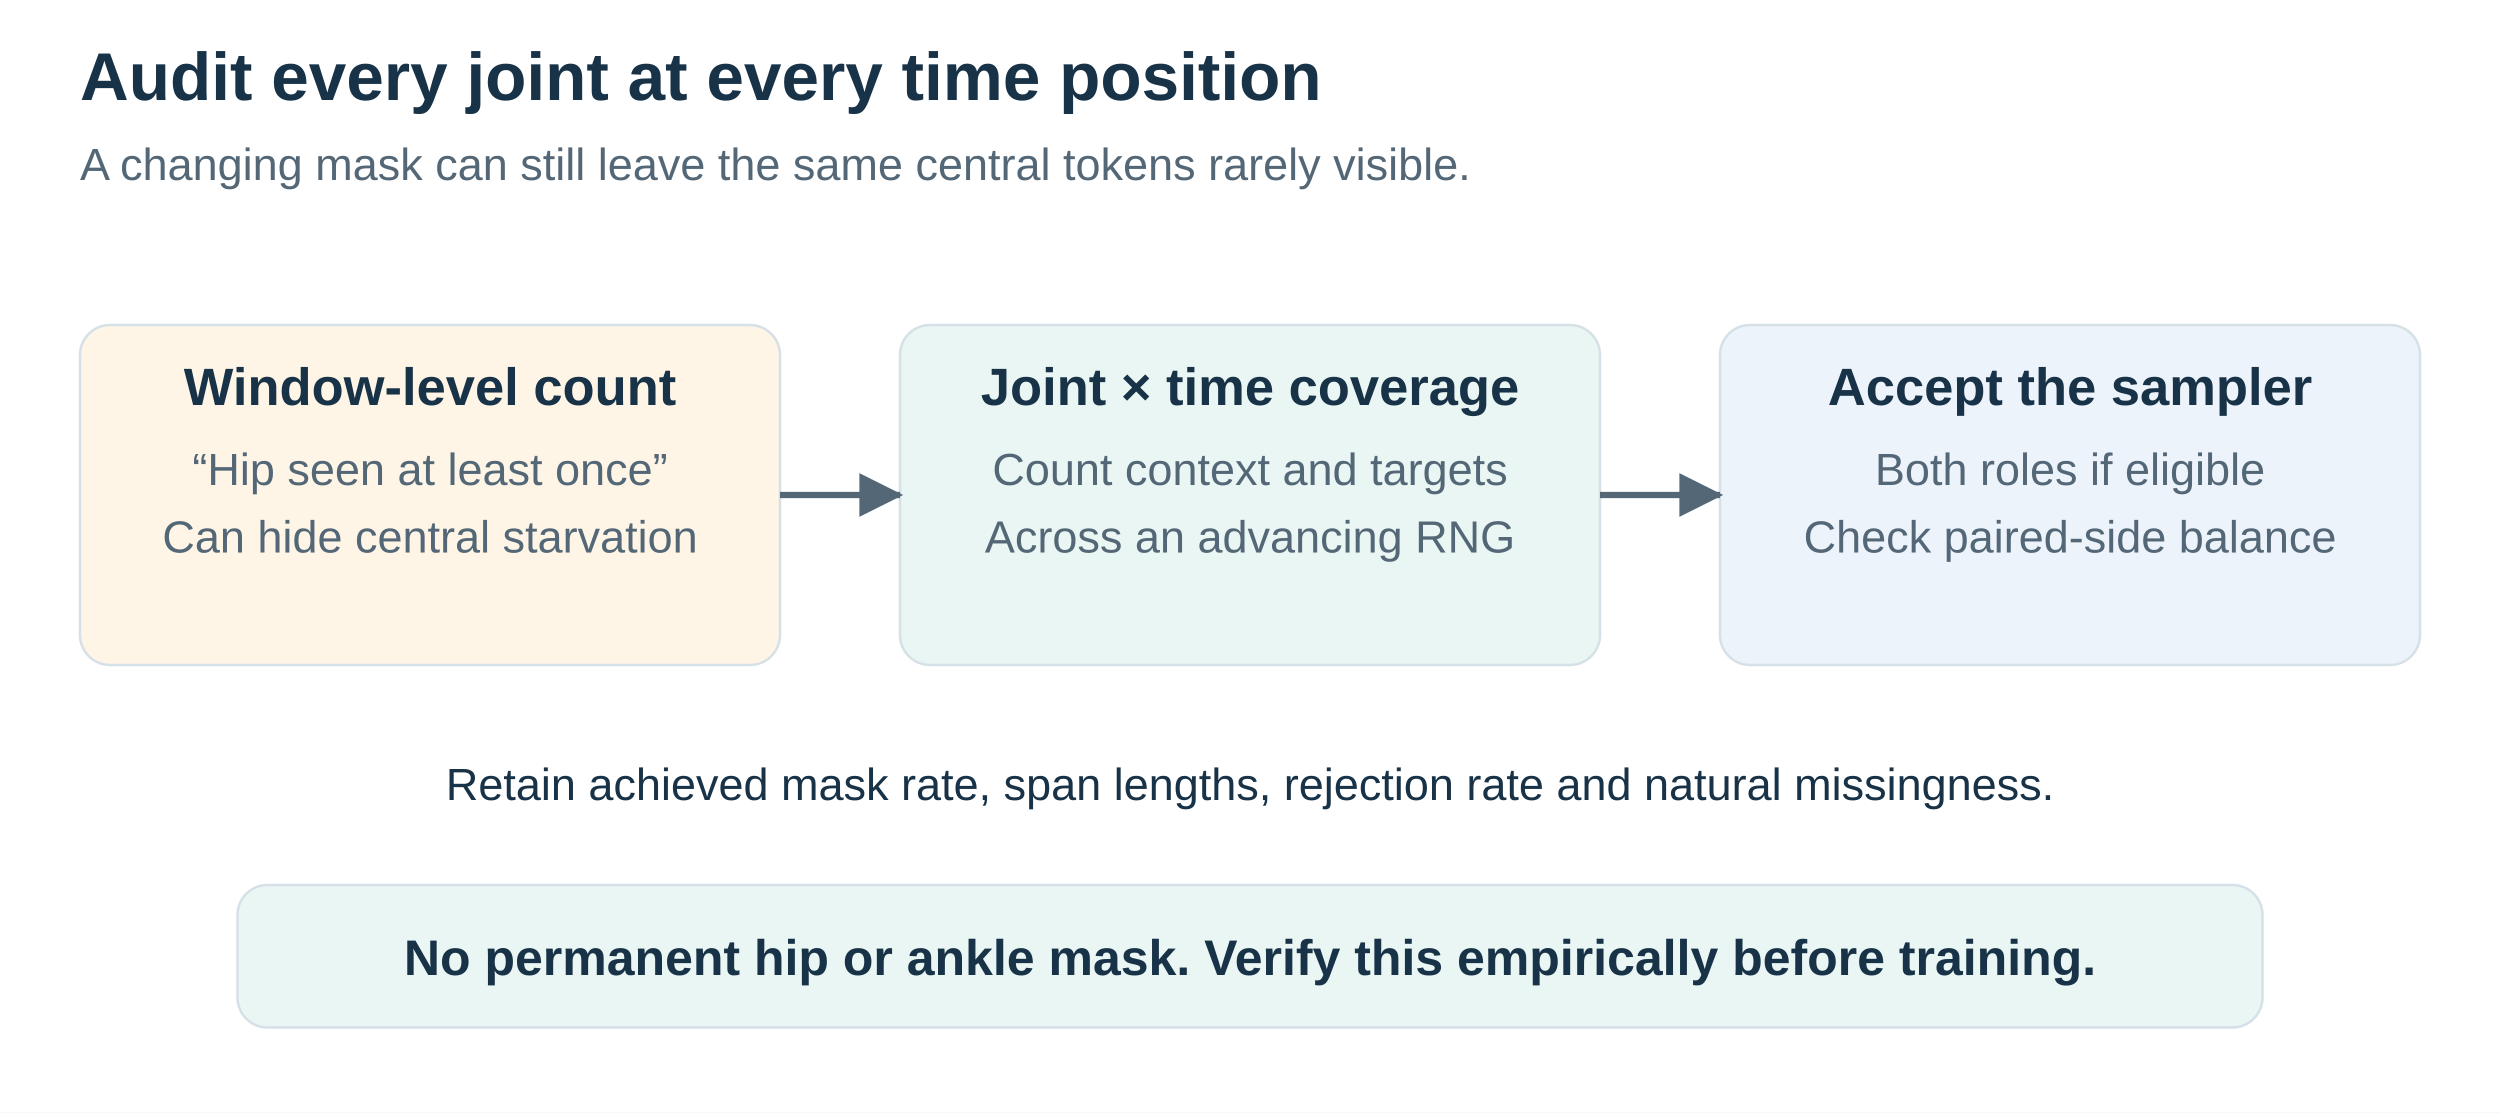
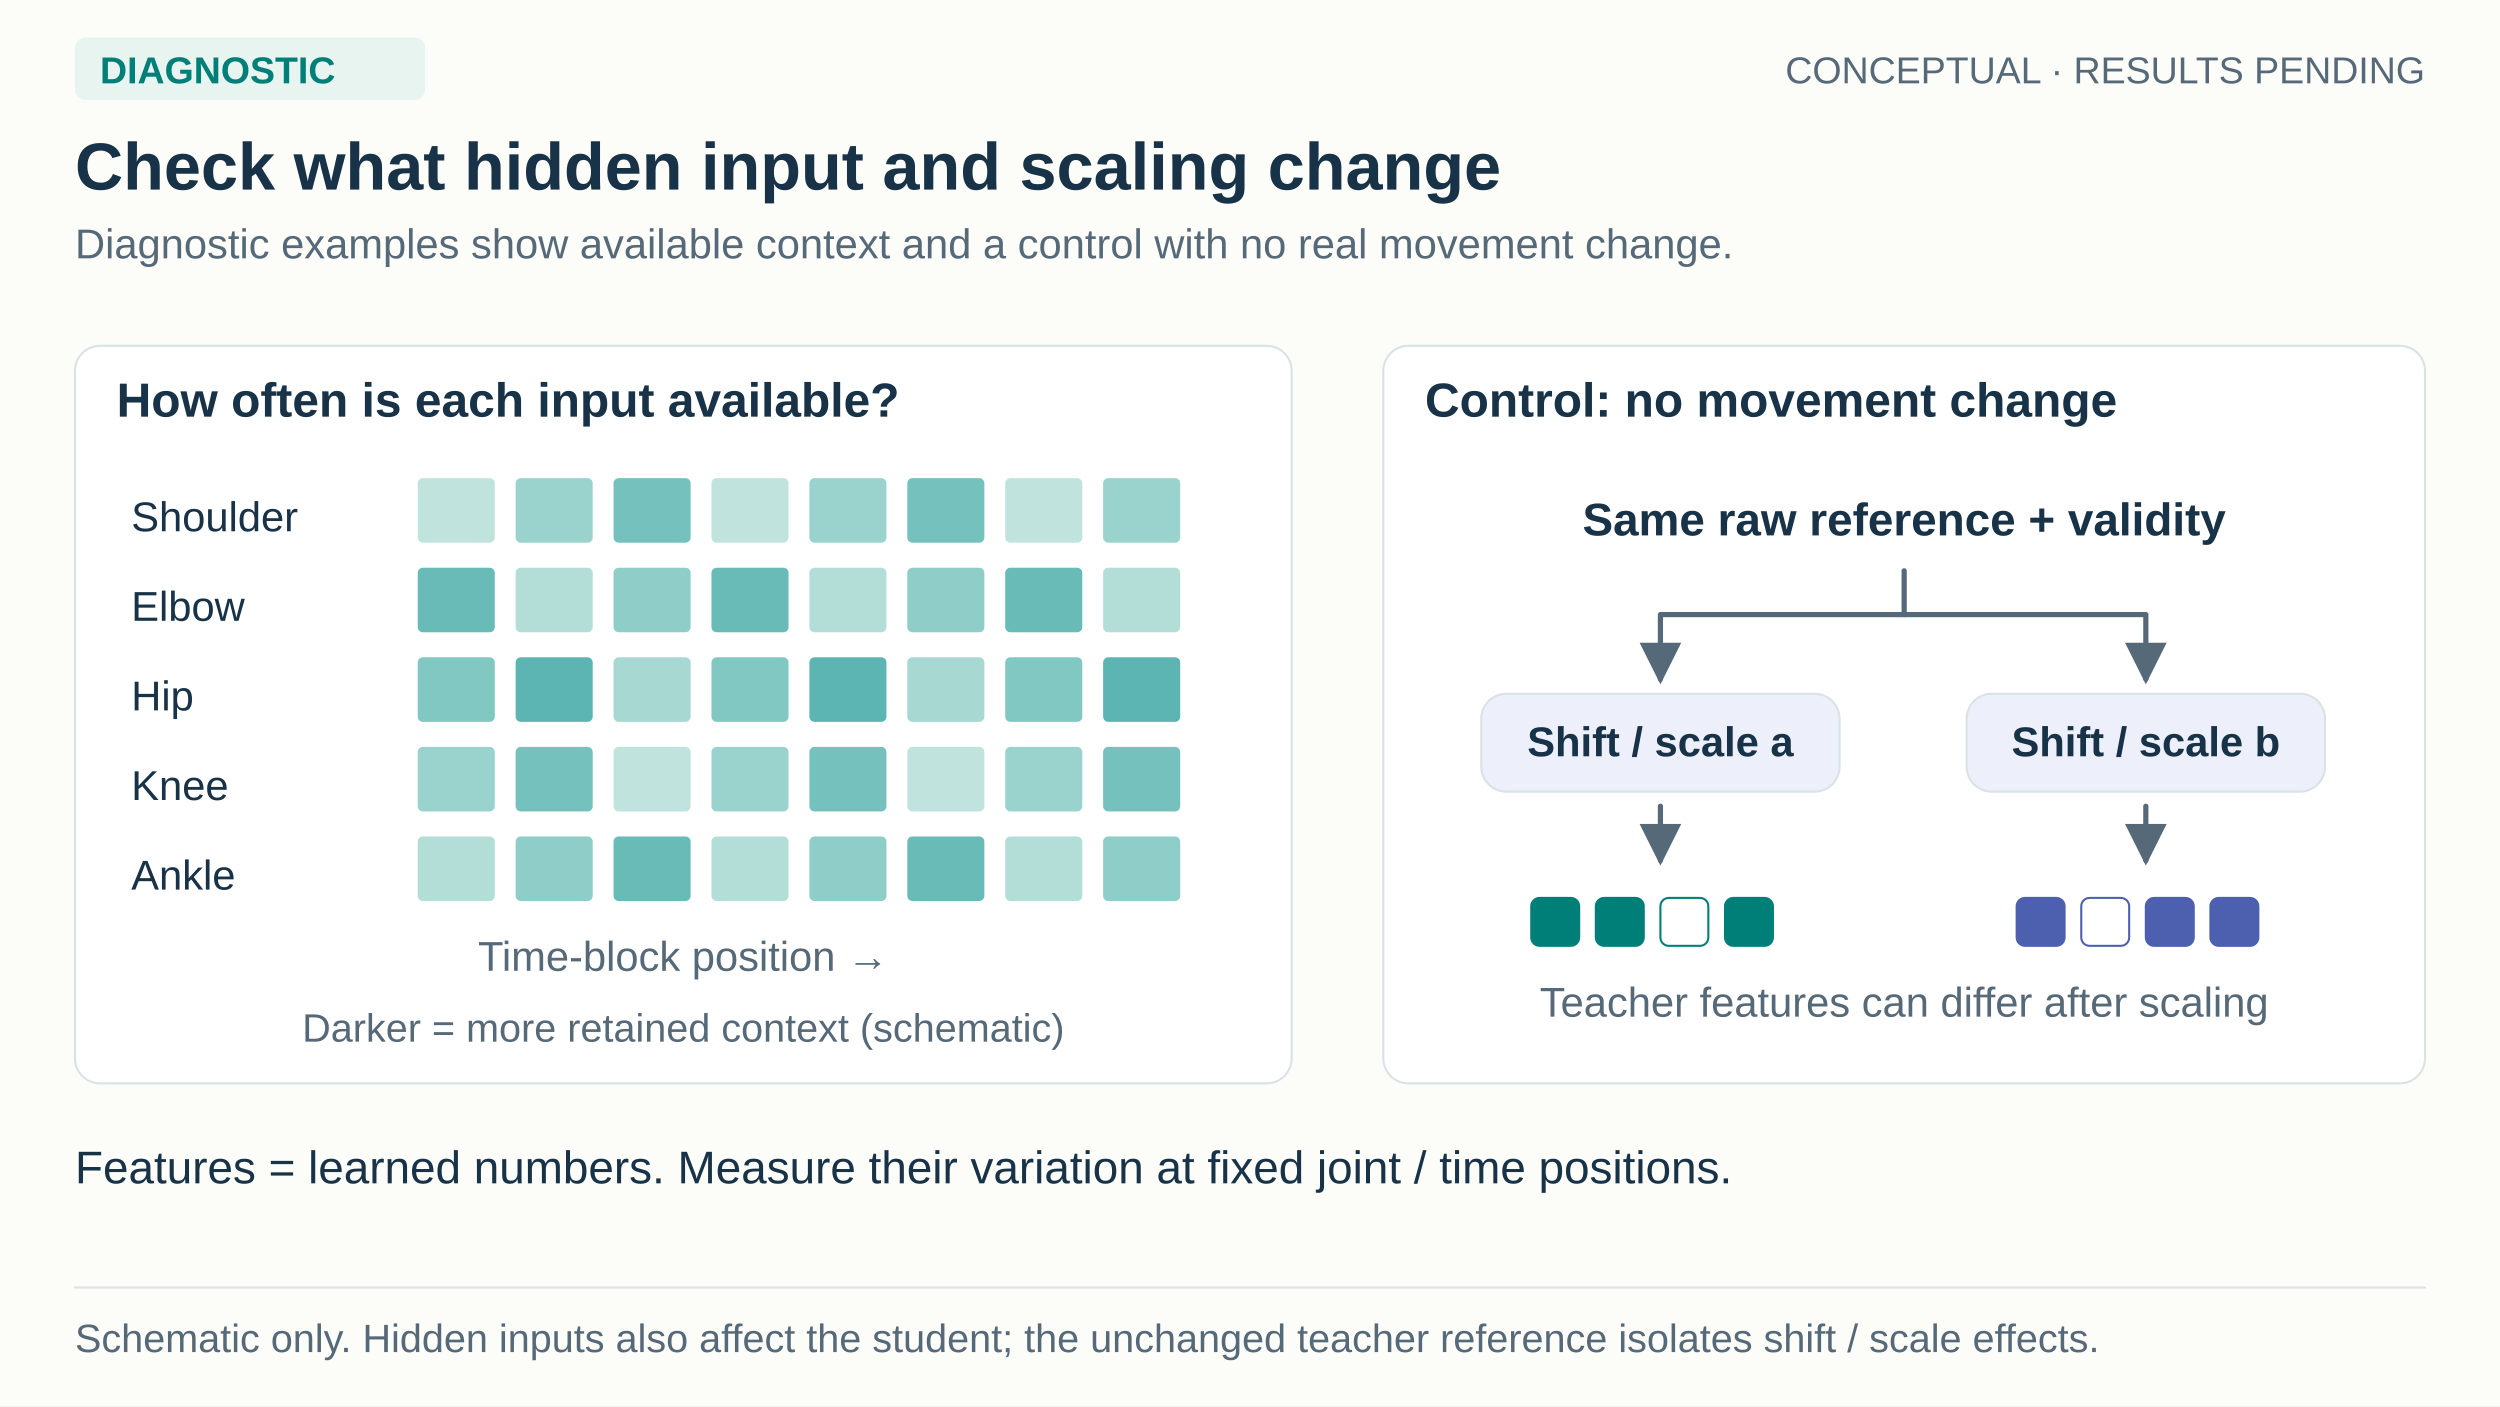
- <svg xmlns="http://www.w3.org/2000/svg" width="1000" height="445" viewBox="0 0 1000 445" role="img" aria-labelledby="title desc">
+ <svg xmlns="http://www.w3.org/2000/svg" width="1200" height="675" viewBox="0 0 1200 675" role="img" aria-labelledby="title desc">
  <defs>
-     <marker id="arrow" markerWidth="7" markerHeight="7" refX="6.5" refY="3.5" orient="auto">
-       <path d="M0 0L7 3.5L0 7" fill="#536777" />
+     <marker id="arrow" markerWidth="8" markerHeight="8" refX="7" refY="4" orient="auto">
+       <path d="M0 0L8 4L0 8" fill="#566978" />
    </marker>
  </defs>
-   <rect width="1000" height="445" fill="white" />
-   <text x="32" y="40" font-family="Arial, sans-serif" font-size="27" fill="#183247" text-anchor="start" font-weight="bold">Audit every joint at every time position</text>
-   <text x="32" y="72" font-family="Arial, sans-serif" font-size="18" fill="#536777" text-anchor="start" font-weight="normal">A changing mask can still leave the same central tokens rarely visible.</text>
-   <rect x="32" y="130" width="280" height="136" rx="12" fill="#fff5e6" stroke="#d5e0e7" />
-   <text x="172.0" y="162" font-family="Arial, sans-serif" font-size="21" fill="#183247" text-anchor="middle" font-weight="bold">Window-level count</text>
-   <text x="172.0" y="194" font-family="Arial, sans-serif" font-size="18" fill="#536777" text-anchor="middle" font-weight="normal">“Hip seen at least once”</text>
-   <text x="172.0" y="221" font-family="Arial, sans-serif" font-size="18" fill="#536777" text-anchor="middle" font-weight="normal">Can hide central starvation</text>
-   <rect x="360" y="130" width="280" height="136" rx="12" fill="#eaf6f3" stroke="#d5e0e7" />
-   <text x="500.0" y="162" font-family="Arial, sans-serif" font-size="21" fill="#183247" text-anchor="middle" font-weight="bold">Joint × time coverage</text>
-   <text x="500.0" y="194" font-family="Arial, sans-serif" font-size="18" fill="#536777" text-anchor="middle" font-weight="normal">Count context and targets</text>
-   <text x="500.0" y="221" font-family="Arial, sans-serif" font-size="18" fill="#536777" text-anchor="middle" font-weight="normal">Across an advancing RNG</text>
-   <rect x="688" y="130" width="280" height="136" rx="12" fill="#edf3fb" stroke="#d5e0e7" />
-   <text x="828.0" y="162" font-family="Arial, sans-serif" font-size="21" fill="#183247" text-anchor="middle" font-weight="bold">Accept the sampler</text>
-   <text x="828.0" y="194" font-family="Arial, sans-serif" font-size="18" fill="#536777" text-anchor="middle" font-weight="normal">Both roles if eligible</text>
-   <text x="828.0" y="221" font-family="Arial, sans-serif" font-size="18" fill="#536777" text-anchor="middle" font-weight="normal">Check paired-side balance</text>
-   <polyline points="312,198 360,198" fill="none" stroke="#536777" stroke-width="2.5" stroke-linejoin="round" marker-end="url(#arrow)" />
-   <polyline points="640,198 688,198" fill="none" stroke="#536777" stroke-width="2.5" stroke-linejoin="round" marker-end="url(#arrow)" />
-   <text x="500" y="320" font-family="Arial, sans-serif" font-size="18" fill="#183247" text-anchor="middle" font-weight="normal">Retain achieved mask rate, span lengths, rejection rate and natural missingness.</text>
-   <rect x="95" y="354" width="810" height="57" rx="12" fill="#eaf6f3" stroke="#d5e0e7" />
-   <text x="500" y="390" font-family="Arial, sans-serif" font-size="20" fill="#183247" text-anchor="middle" font-weight="bold">No permanent hip or ankle mask. Verify this empirically before training.</text>
+   <rect width="1200" height="675" fill="#fcfcf9" />
+   <rect x="36" y="18" width="168" height="30" rx="5" fill="#e7f4ef" stroke="none" />
+   <text x="48" y="40" font-family="Arial, sans-serif" font-size="18" fill="#007f79" text-anchor="start" font-weight="bold">DIAGNOSTIC</text>
+   <text x="1164" y="40" font-family="Arial, sans-serif" font-size="18" fill="#566978" text-anchor="end" font-weight="normal">CONCEPTUAL · RESULTS PENDING</text>
+   <text x="36" y="91" font-family="Arial, sans-serif" font-size="32" fill="#183247" text-anchor="start" font-weight="bold">Check what hidden input and scaling change</text>
+   <text x="36" y="124" font-family="Arial, sans-serif" font-size="20" fill="#566978" text-anchor="start" font-weight="normal">Diagnostic examples show available context and a control with no real movement change.</text>
+   <rect x="36" y="166" width="584" height="354" rx="12" fill="white" stroke="#d9e2e5" />
+   <text x="56" y="200" font-family="Arial, sans-serif" font-size="23" fill="#183247" text-anchor="start" font-weight="bold">How often is each input available?</text>
+   <text x="63" y="255" font-family="Arial, sans-serif" font-size="20" fill="#183247" text-anchor="start" font-weight="normal">Shoulder</text>
+   <rect x="200" y="229" width="38" height="32" rx="3" fill="rgb(192,228,221)" stroke="white" />
+   <rect x="247" y="229" width="38" height="32" rx="3" fill="rgb(154,211,205)" stroke="white" />
+   <rect x="294" y="229" width="38" height="32" rx="3" fill="rgb(117,193,189)" stroke="white" />
+   <rect x="341" y="229" width="38" height="32" rx="3" fill="rgb(192,228,221)" stroke="white" />
+   <rect x="388" y="229" width="38" height="32" rx="3" fill="rgb(154,211,205)" stroke="white" />
+   <rect x="435" y="229" width="38" height="32" rx="3" fill="rgb(117,193,189)" stroke="white" />
+   <rect x="482" y="229" width="38" height="32" rx="3" fill="rgb(192,228,221)" stroke="white" />
+   <rect x="529" y="229" width="38" height="32" rx="3" fill="rgb(154,211,205)" stroke="white" />
+   <text x="63" y="298" font-family="Arial, sans-serif" font-size="20" fill="#183247" text-anchor="start" font-weight="normal">Elbow</text>
+   <rect x="200" y="272" width="38" height="32" rx="3" fill="rgb(104,187,183)" stroke="white" />
+   <rect x="247" y="272" width="38" height="32" rx="3" fill="rgb(179,222,216)" stroke="white" />
+   <rect x="294" y="272" width="38" height="32" rx="3" fill="rgb(142,205,200)" stroke="white" />
+   <rect x="341" y="272" width="38" height="32" rx="3" fill="rgb(104,187,183)" stroke="white" />
+   <rect x="388" y="272" width="38" height="32" rx="3" fill="rgb(179,222,216)" stroke="white" />
+   <rect x="435" y="272" width="38" height="32" rx="3" fill="rgb(142,205,200)" stroke="white" />
+   <rect x="482" y="272" width="38" height="32" rx="3" fill="rgb(104,187,183)" stroke="white" />
+   <rect x="529" y="272" width="38" height="32" rx="3" fill="rgb(179,222,216)" stroke="white" />
+   <text x="63" y="341" font-family="Arial, sans-serif" font-size="20" fill="#183247" text-anchor="start" font-weight="normal">Hip</text>
+   <rect x="200" y="315" width="38" height="32" rx="3" fill="rgb(129,199,194)" stroke="white" />
+   <rect x="247" y="315" width="38" height="32" rx="3" fill="rgb(92,181,178)" stroke="white" />
+   <rect x="294" y="315" width="38" height="32" rx="3" fill="rgb(167,216,210)" stroke="white" />
+   <rect x="341" y="315" width="38" height="32" rx="3" fill="rgb(129,199,194)" stroke="white" />
+   <rect x="388" y="315" width="38" height="32" rx="3" fill="rgb(92,181,178)" stroke="white" />
+   <rect x="435" y="315" width="38" height="32" rx="3" fill="rgb(167,216,210)" stroke="white" />
+   <rect x="482" y="315" width="38" height="32" rx="3" fill="rgb(129,199,194)" stroke="white" />
+   <rect x="529" y="315" width="38" height="32" rx="3" fill="rgb(92,181,178)" stroke="white" />
+   <text x="63" y="384" font-family="Arial, sans-serif" font-size="20" fill="#183247" text-anchor="start" font-weight="normal">Knee</text>
+   <rect x="200" y="358" width="38" height="32" rx="3" fill="rgb(154,211,205)" stroke="white" />
+   <rect x="247" y="358" width="38" height="32" rx="3" fill="rgb(117,193,189)" stroke="white" />
+   <rect x="294" y="358" width="38" height="32" rx="3" fill="rgb(192,228,221)" stroke="white" />
+   <rect x="341" y="358" width="38" height="32" rx="3" fill="rgb(154,211,205)" stroke="white" />
+   <rect x="388" y="358" width="38" height="32" rx="3" fill="rgb(117,193,189)" stroke="white" />
+   <rect x="435" y="358" width="38" height="32" rx="3" fill="rgb(192,228,221)" stroke="white" />
+   <rect x="482" y="358" width="38" height="32" rx="3" fill="rgb(154,211,205)" stroke="white" />
+   <rect x="529" y="358" width="38" height="32" rx="3" fill="rgb(117,193,189)" stroke="white" />
+   <text x="63" y="427" font-family="Arial, sans-serif" font-size="20" fill="#183247" text-anchor="start" font-weight="normal">Ankle</text>
+   <rect x="200" y="401" width="38" height="32" rx="3" fill="rgb(179,222,216)" stroke="white" />
+   <rect x="247" y="401" width="38" height="32" rx="3" fill="rgb(142,205,200)" stroke="white" />
+   <rect x="294" y="401" width="38" height="32" rx="3" fill="rgb(104,187,183)" stroke="white" />
+   <rect x="341" y="401" width="38" height="32" rx="3" fill="rgb(179,222,216)" stroke="white" />
+   <rect x="388" y="401" width="38" height="32" rx="3" fill="rgb(142,205,200)" stroke="white" />
+   <rect x="435" y="401" width="38" height="32" rx="3" fill="rgb(104,187,183)" stroke="white" />
+   <rect x="482" y="401" width="38" height="32" rx="3" fill="rgb(179,222,216)" stroke="white" />
+   <rect x="529" y="401" width="38" height="32" rx="3" fill="rgb(142,205,200)" stroke="white" />
+   <text x="328" y="466" font-family="Arial, sans-serif" font-size="20" fill="#566978" text-anchor="middle" font-weight="normal">Time-block position →</text>
+   <text x="328" y="500" font-family="Arial, sans-serif" font-size="19" fill="#566978" text-anchor="middle" font-weight="normal">Darker = more retained context (schematic)</text>
+   <rect x="664" y="166" width="500" height="354" rx="12" fill="white" stroke="#d9e2e5" />
+   <text x="684" y="200" font-family="Arial, sans-serif" font-size="23" fill="#183247" text-anchor="start" font-weight="bold">Control: no movement change</text>
+   <text x="914" y="257" font-family="Arial, sans-serif" font-size="22" fill="#183247" text-anchor="middle" font-weight="bold">Same raw reference + validity</text>
+   <polyline points="914.00,274.00 914.00,295.00 797.00,295.00 797.00,326.00" fill="none" stroke="#566978" stroke-width="2.5" stroke-linejoin="round" stroke-linecap="round" marker-end="url(#arrow)" />
+   <polyline points="914.00,295.00 1030.00,295.00 1030.00,326.00" fill="none" stroke="#566978" stroke-width="2.5" stroke-linejoin="round" stroke-linecap="round" marker-end="url(#arrow)" />
+   <rect x="711" y="333" width="172" height="47" rx="12" fill="#edf0fa" stroke="#d9e2e5" />
+   <text x="797" y="363" font-family="Arial, sans-serif" font-size="20" fill="#183247" text-anchor="middle" font-weight="bold">Shift / scale a</text>
+   <polyline points="797.00,387.00 797.00,413.00" fill="none" stroke="#566978" stroke-width="2.5" stroke-linejoin="round" stroke-linecap="round" marker-end="url(#arrow)" />
+   <rect x="944" y="333" width="172" height="47" rx="12" fill="#edf0fa" stroke="#d9e2e5" />
+   <text x="1030" y="363" font-family="Arial, sans-serif" font-size="20" fill="#183247" text-anchor="middle" font-weight="bold">Shift / scale b</text>
+   <polyline points="1030.00,387.00 1030.00,413.00" fill="none" stroke="#566978" stroke-width="2.5" stroke-linejoin="round" stroke-linecap="round" marker-end="url(#arrow)" />
+   <rect x="735" y="431" width="23" height="23" rx="4" fill="#007f79" stroke="#007f79" />
+   <rect x="766" y="431" width="23" height="23" rx="4" fill="#007f79" stroke="#007f79" />
+   <rect x="797" y="431" width="23" height="23" rx="4" fill="white" stroke="#007f79" />
+   <rect x="828" y="431" width="23" height="23" rx="4" fill="#007f79" stroke="#007f79" />
+   <rect x="968" y="431" width="23" height="23" rx="4" fill="#4c60af" stroke="#4c60af" />
+   <rect x="999" y="431" width="23" height="23" rx="4" fill="white" stroke="#4c60af" />
+   <rect x="1030" y="431" width="23" height="23" rx="4" fill="#4c60af" stroke="#4c60af" />
+   <rect x="1061" y="431" width="23" height="23" rx="4" fill="#4c60af" stroke="#4c60af" />
+   <text x="914" y="488" font-family="Arial, sans-serif" font-size="20" fill="#566978" text-anchor="middle" font-weight="normal">Teacher features can differ after scaling</text>
+   <text x="36" y="568" font-family="Arial, sans-serif" font-size="22" fill="#183247" text-anchor="start" font-weight="normal">Features = learned numbers. Measure their variation at fixed joint / time positions.</text>
+   <polyline points="36.00,618.00 1164.00,618.00" fill="none" stroke="#d9e2e5" stroke-width="1" stroke-linejoin="round" stroke-linecap="round" />
+   <text x="36" y="649" font-family="Arial, sans-serif" font-size="19" fill="#566978" text-anchor="start" font-weight="normal">Schematic only. Hidden inputs also affect the student; the unchanged teacher reference isolates shift / scale effects.</text>
</svg>
